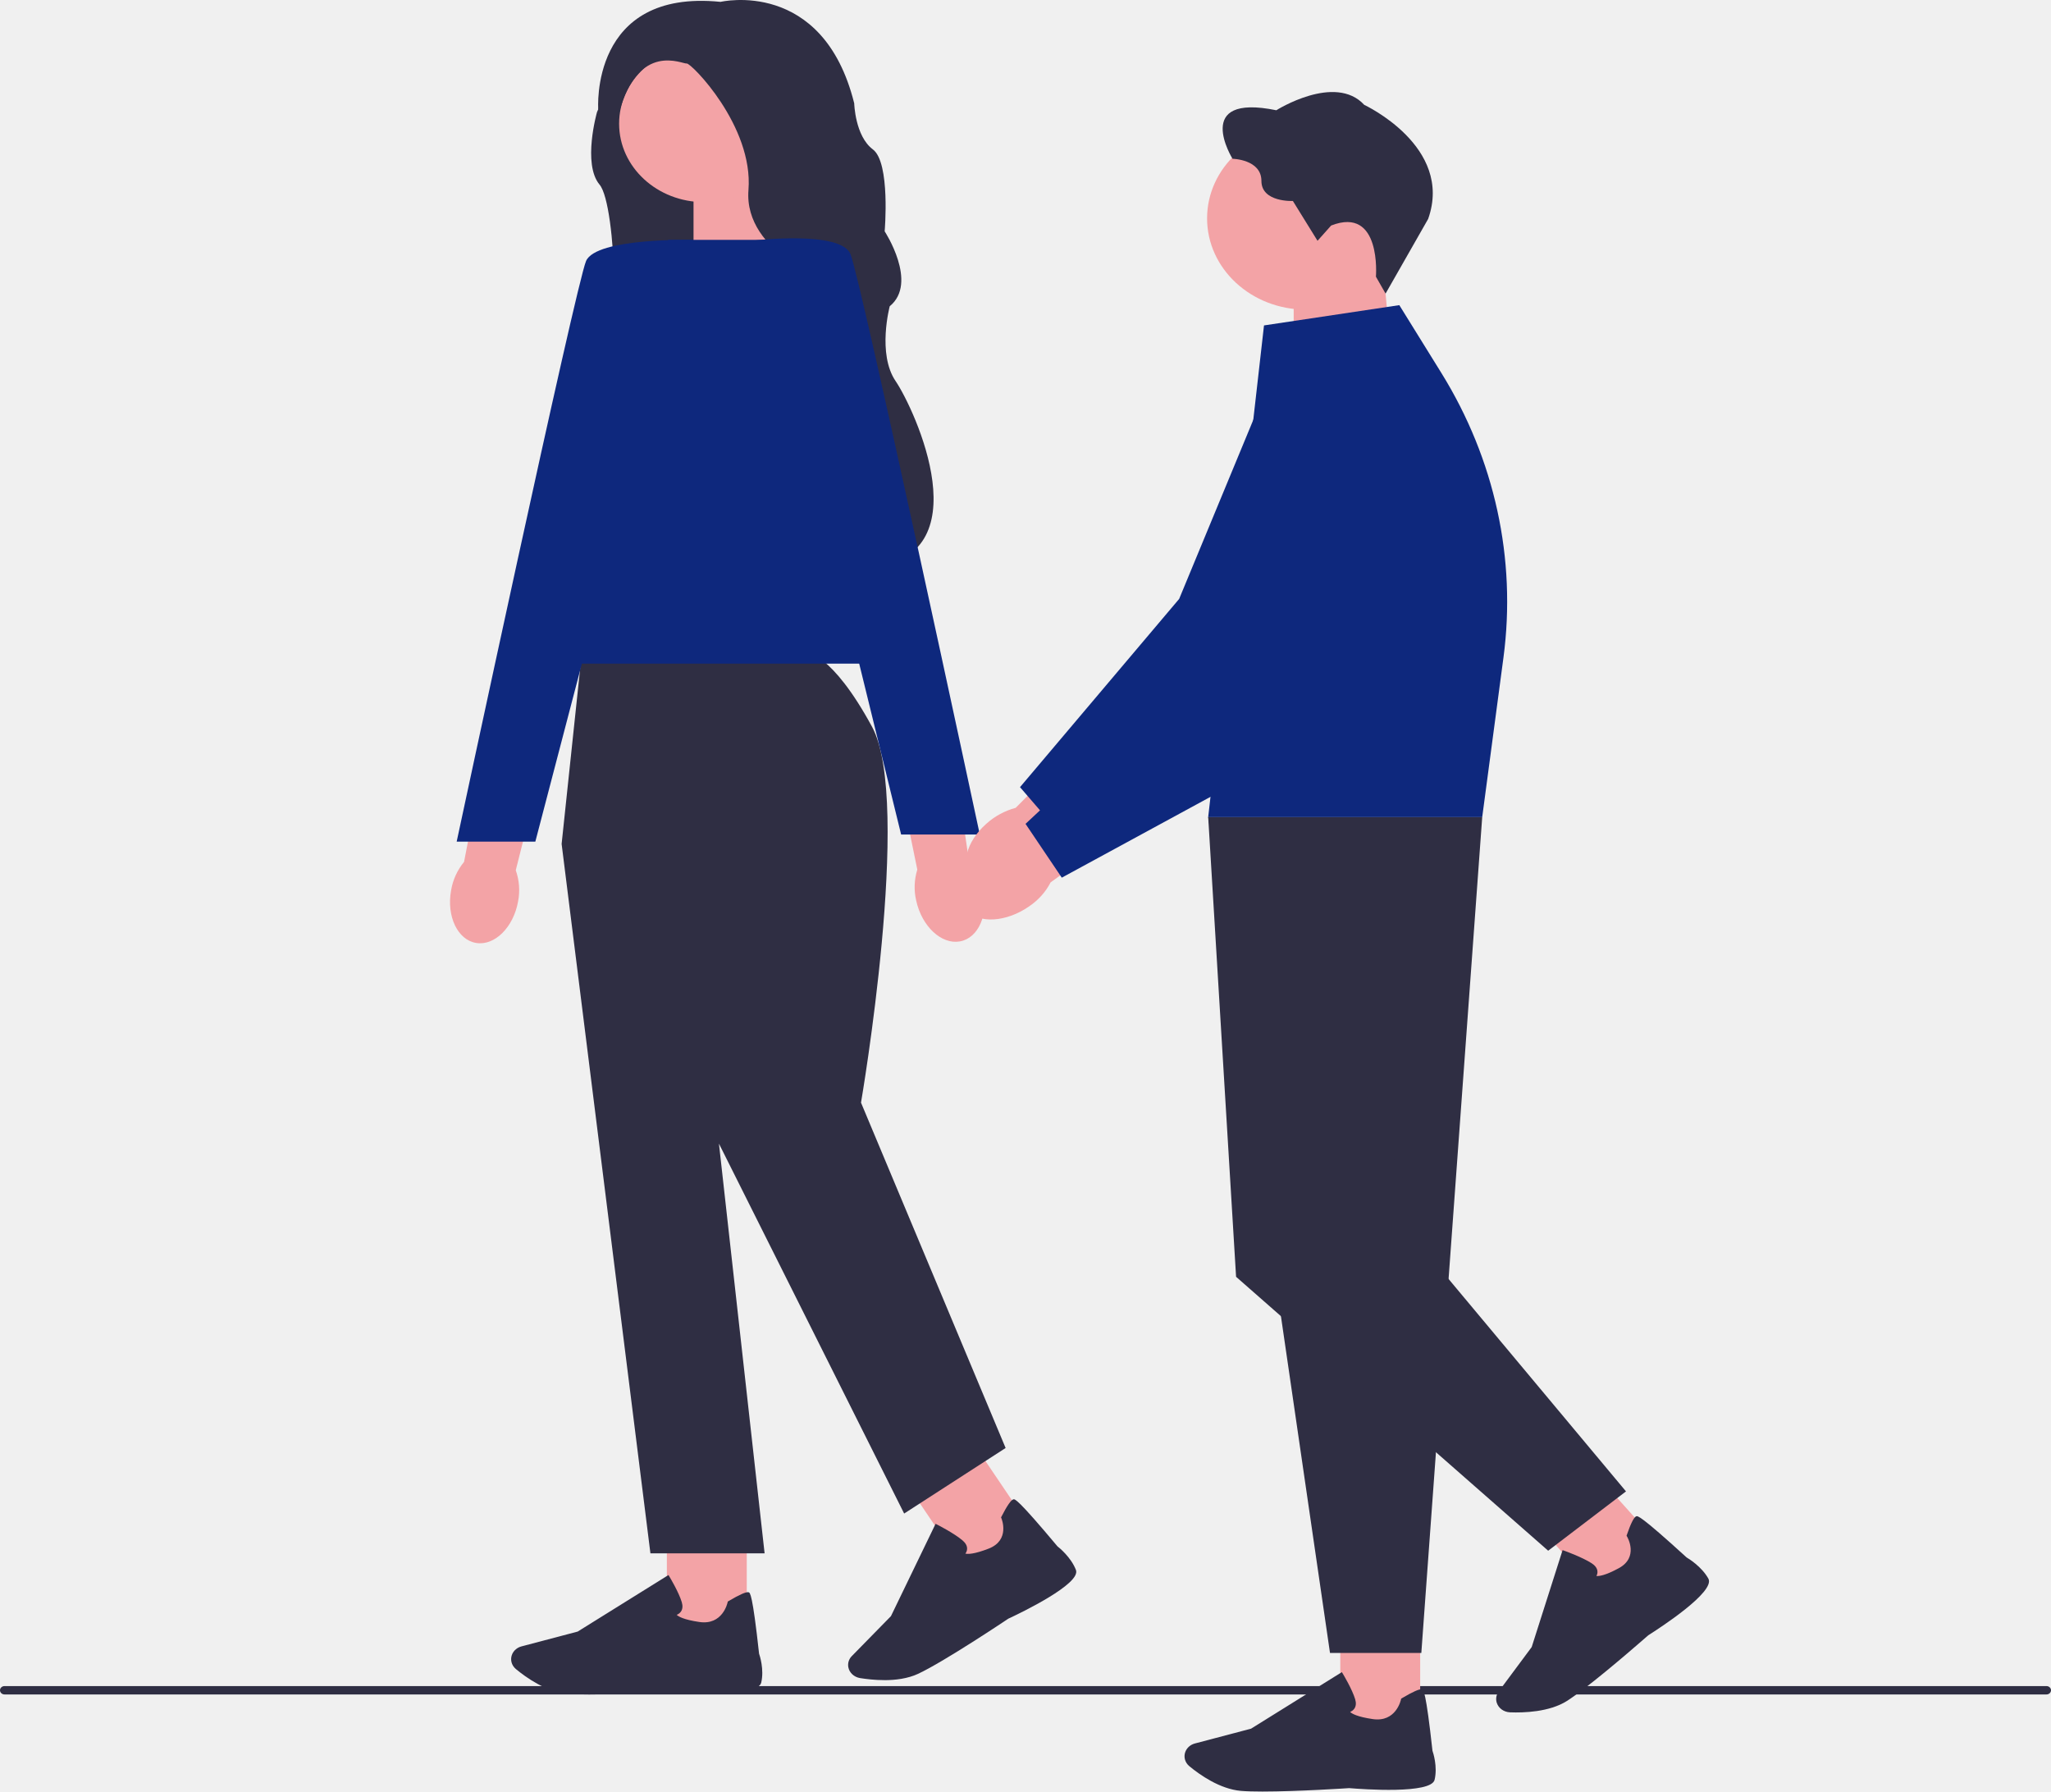
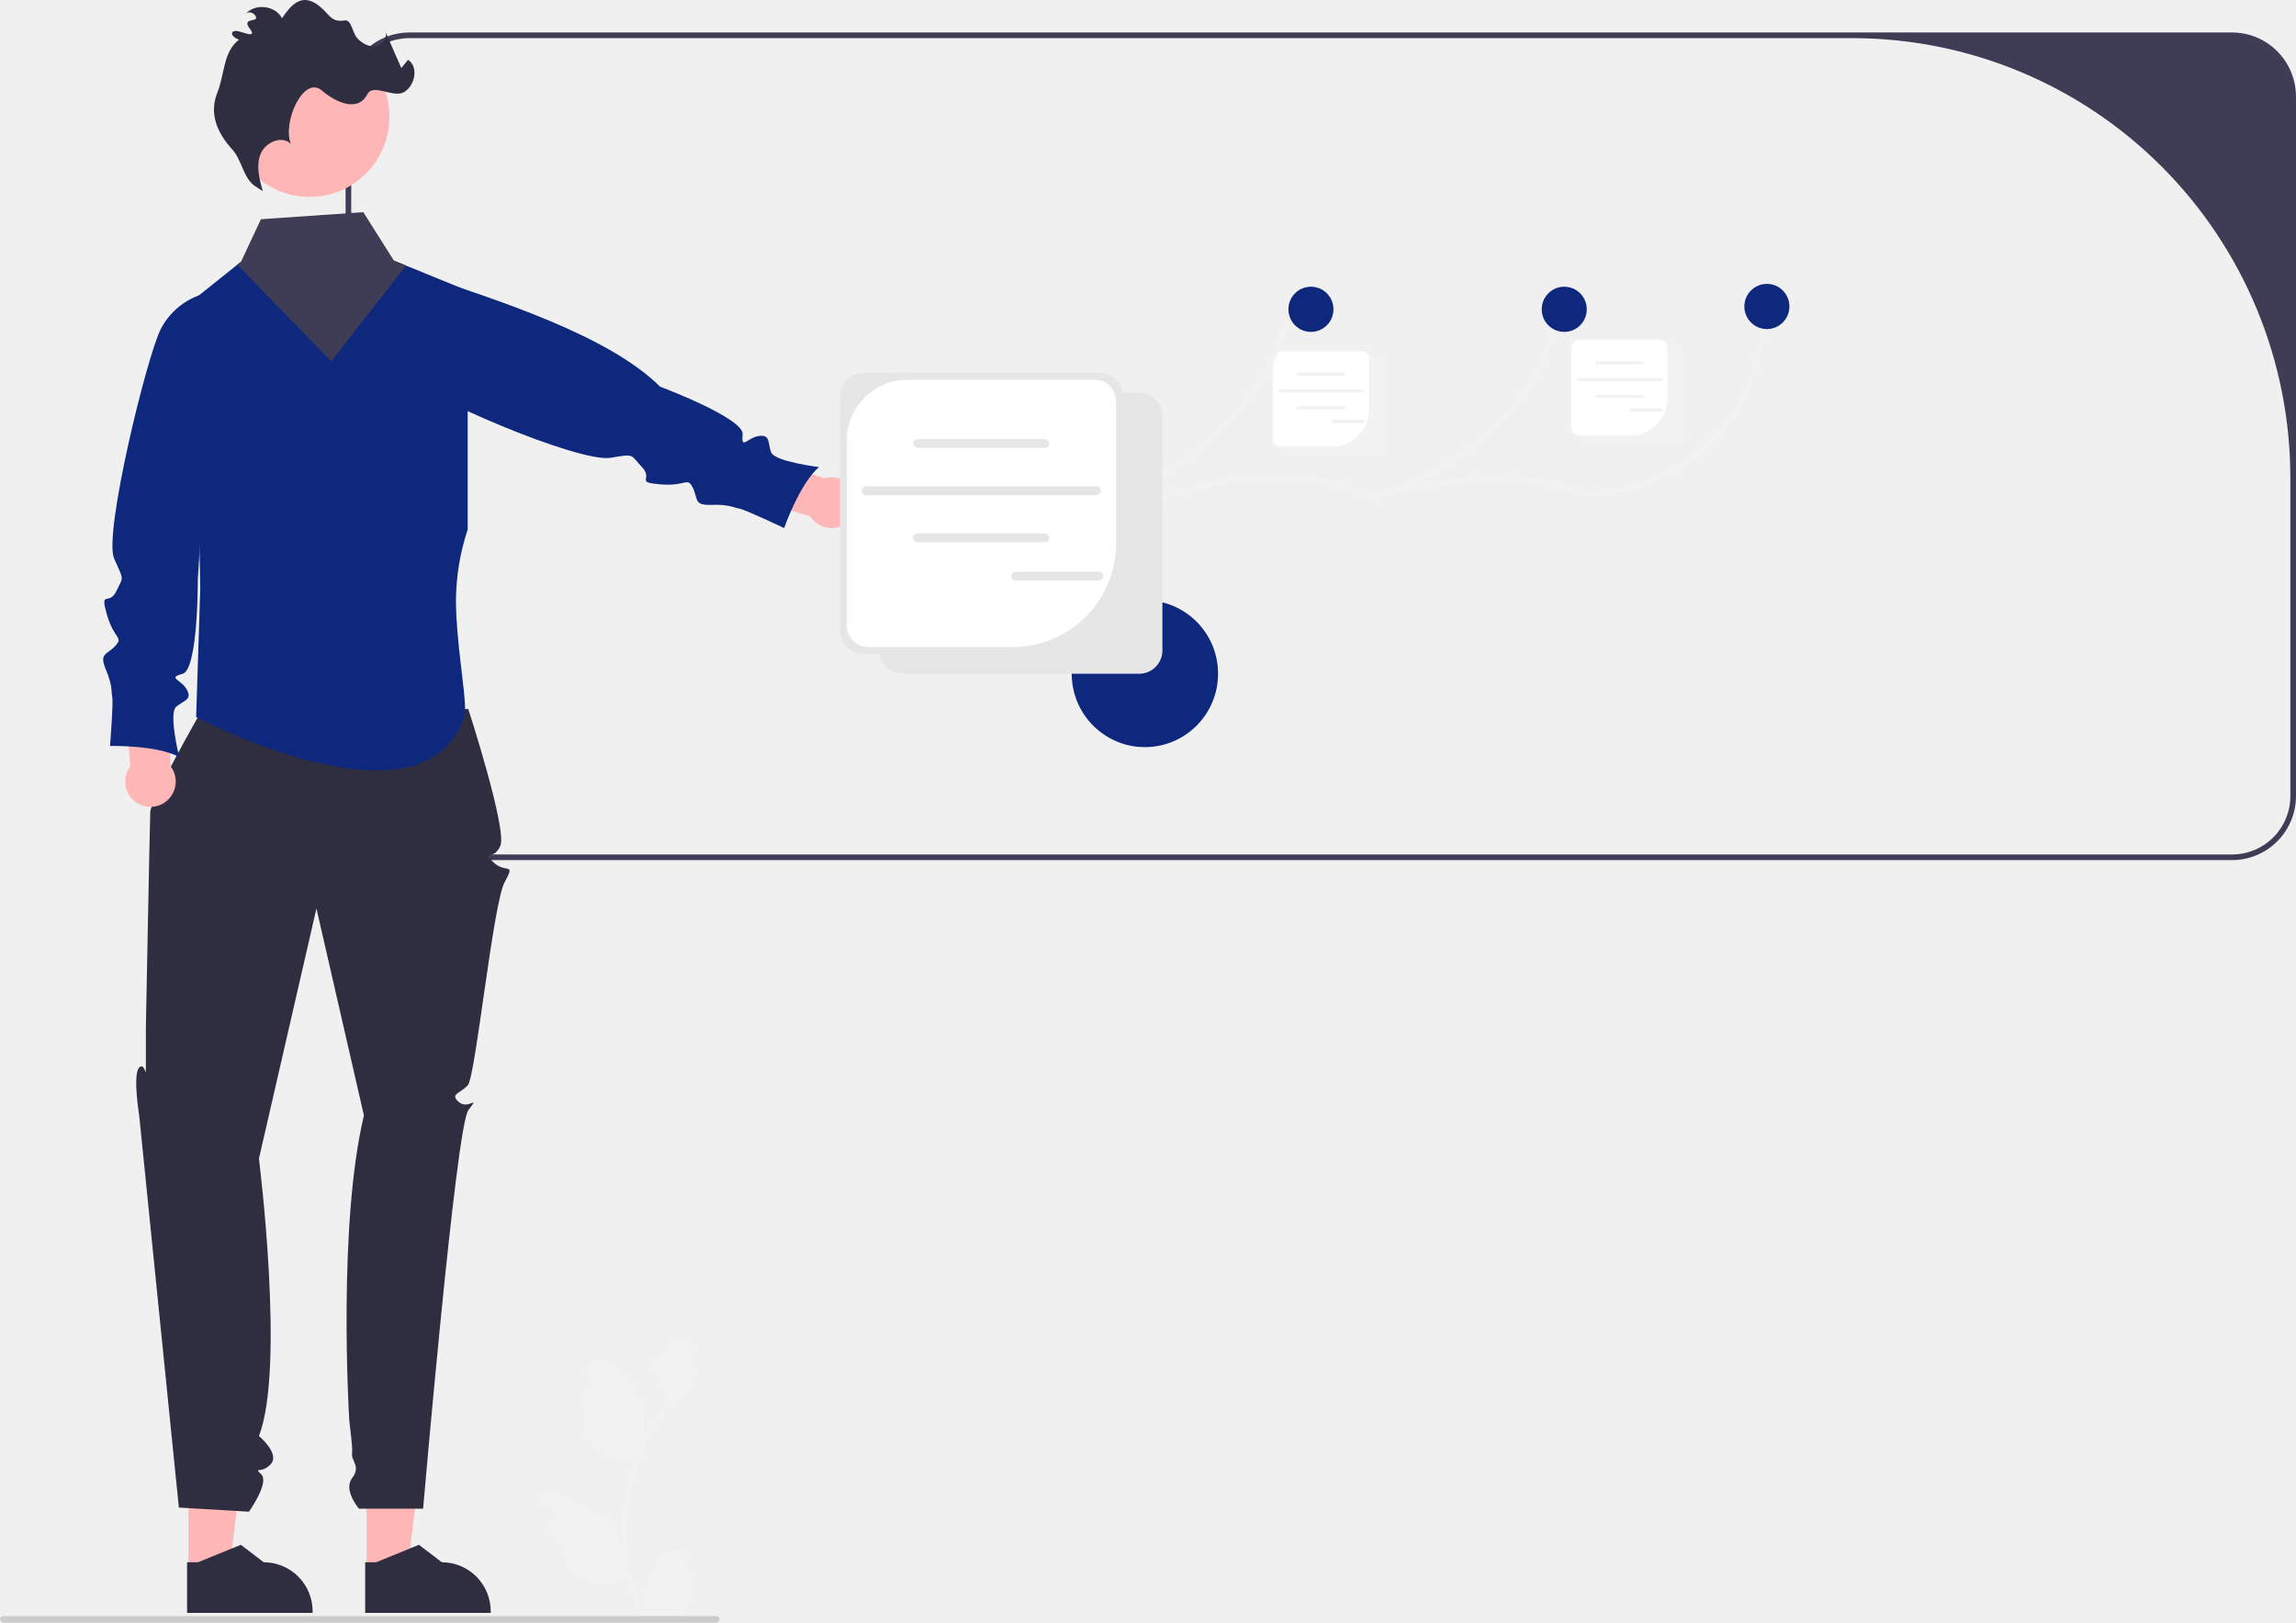
- <svg xmlns="http://www.w3.org/2000/svg" width="308" height="269" viewBox="0 0 308 269" fill="none">
-   <g clip-path="url(#clip0_66_5021)">
-     <path d="M0 253.793C0 254.141 0.304 254.422 0.682 254.422H307.318C307.696 254.422 308 254.141 308 253.793C308 253.444 307.696 253.164 307.318 253.164H0.682C0.304 253.164 0 253.444 0 253.793Z" fill="#2F2E43" />
-     <path d="M92.067 11.259L89.655 16.825C89.655 16.825 87.432 24.616 90.039 27.724C92.639 30.827 93.218 54.618 90.422 56.373C87.627 58.133 125.855 40.082 125.855 40.082C125.855 40.082 110.931 8.151 110.679 8.034C110.427 7.918 100.648 5.106 100.648 5.106L92.078 11.259H92.067Z" fill="#2F2E43" />
-     <path d="M116.958 38.772L104.148 42.657V25.647H115.766L116.958 38.772Z" fill="#F3A3A6" />
-     <path d="M77.802 135.343C77.109 139.239 74.29 142.035 71.512 141.586C68.734 141.136 67.038 137.611 67.737 133.71C67.989 132.15 68.659 130.67 69.69 129.407L72.864 112.931L81.503 114.601L77.453 130.665C77.985 132.187 78.106 133.789 77.802 135.343Z" fill="#F3A3A6" />
-     <path d="M112.14 229.214H100.144V244.918H112.14V229.214Z" fill="#F3A3A6" />
-     <path d="M88.463 254.422C87.203 254.422 86.08 254.395 85.232 254.321C82.047 254.052 79.005 251.879 77.475 250.611C76.788 250.04 76.57 249.131 76.925 248.348C77.183 247.788 77.693 247.365 78.329 247.201L86.75 244.981L100.385 236.492L100.539 236.746C100.597 236.841 101.937 239.066 102.384 240.568C102.556 241.138 102.51 241.614 102.252 241.984C102.075 242.238 101.823 242.386 101.622 242.47C101.868 242.708 102.642 243.195 105.025 243.543C108.502 244.051 109.236 240.726 109.264 240.589L109.287 240.478L109.39 240.414C111.046 239.431 112.066 238.982 112.415 239.077C112.633 239.135 112.999 239.241 113.99 248.295C114.088 248.581 114.781 250.663 114.311 252.656C113.801 254.823 103.535 254.078 101.479 253.909C101.422 253.914 93.734 254.422 88.469 254.422H88.463Z" fill="#2F2E43" />
-     <path d="M146.3 216.883L136.122 222.74L145.128 236.065L155.307 230.208L146.3 216.883Z" fill="#F3A3A6" />
-     <path d="M132.781 252.27C131.372 252.27 130.077 252.112 129.154 251.964C128.249 251.816 127.539 251.15 127.39 250.315C127.287 249.712 127.476 249.104 127.923 248.655L133.795 242.661L140.497 228.801L140.772 228.939C140.875 228.992 143.287 230.223 144.53 231.281C145.006 231.682 145.241 232.11 145.229 232.549C145.229 232.856 145.098 233.099 144.972 233.273C145.315 233.358 146.249 233.39 148.472 232.523C151.714 231.259 150.431 228.077 150.374 227.945L150.328 227.839L150.379 227.739C151.222 226.095 151.823 225.218 152.178 225.128C152.402 225.07 152.768 224.98 158.801 232.184C159.047 232.375 160.829 233.807 161.573 235.726C162.381 237.814 153.244 242.196 151.405 243.052C151.348 243.094 141.786 249.506 137.856 251.33C136.298 252.054 134.454 252.276 132.775 252.276L132.781 252.27Z" fill="#2F2E43" />
-     <path d="M120.974 97.888H87.386L84.339 126.716L97.675 233.236H114.821L107.964 171.715L135.777 227.258L151.015 217.416L129.298 165.562C129.298 165.562 137.054 120.389 130.959 109.136C124.864 97.888 120.974 97.888 120.974 97.888Z" fill="#2F2E43" />
-     <path d="M137.679 99.648H79.389L100.345 36.018H123.586L137.679 99.648Z" fill="#0E287D" />
-     <path d="M104.011 36.023C104.011 36.023 89.535 35.669 88.011 39.189C86.487 42.704 68.579 126.373 68.579 126.373H80.391L104.017 36.023H104.011Z" fill="#0E287D" />
-     <path d="M105.735 30.351C112.784 30.351 118.499 25.078 118.499 18.574C118.499 12.07 112.784 6.797 105.735 6.797C98.686 6.797 92.972 12.07 92.972 18.574C92.972 25.078 98.686 30.351 105.735 30.351Z" fill="#F3A3A6" />
-     <path d="M108.21 0.28C108.21 0.28 123.575 -3.351 128.278 15.514C128.278 15.514 128.404 20.435 131.074 22.428C133.743 24.42 132.85 34.733 132.85 34.733C132.85 34.733 137.931 42.466 133.612 45.981C133.612 45.981 131.704 53.128 134.499 57.229C137.295 61.331 147.836 83.891 130.306 85.265C130.306 85.265 121.415 80.312 125.608 65.549C129.802 50.786 125.099 42.63 125.099 42.63C125.099 42.63 111.636 38.127 112.398 28.517C113.16 18.907 103.759 9.414 103.129 9.536C102.499 9.657 95.888 6.137 92.966 16.92L89.838 16.428C89.838 16.428 88.526 -1.713 108.21 0.28Z" fill="#2F2E43" />
-     <path d="M147.63 133.456C148.483 137.325 146.919 140.862 144.147 141.353C141.374 141.845 138.435 139.101 137.587 135.232C137.226 133.689 137.284 132.092 137.753 130.57L134.379 114.126L143.098 112.852L145.499 129.196C146.581 130.443 147.309 131.902 147.63 133.456Z" fill="#F3A3A6" />
-     <path d="M113.429 36.097C113.429 36.097 126.181 34.606 127.705 38.121C129.229 41.636 147.137 125.305 147.137 125.305H135.324L113.429 36.097Z" fill="#0E287D" />
-     <path d="M148.134 123.672C145.04 126.399 144.129 130.126 146.106 131.986C148.077 133.852 152.184 133.149 155.283 130.416C156.538 129.343 157.477 128.001 158.033 126.5L170.98 114.776L164.61 109.141L152.528 121.293C150.866 121.748 149.366 122.562 148.145 123.667H148.134V123.672Z" fill="#F3A3A6" />
-     <path d="M153.181 118.185L177.075 89.927L189.65 59.56C191.025 56.246 193.918 53.746 197.596 52.705C201.273 51.663 205.192 52.229 208.343 54.264C213.493 57.584 215.137 63.942 212.169 69.054L192.789 102.423L192.761 102.476L159.597 125.638L153.181 118.196V118.185Z" fill="#0E287D" />
-     <path d="M209.179 56.283L194.273 60.803V41.013H207.793L209.179 56.283Z" fill="#F3A3A6" />
-     <path d="M196.118 46.489C204.319 46.489 210.967 40.355 210.967 32.788C210.967 25.221 204.319 19.087 196.118 19.087C187.917 19.087 181.269 25.221 181.269 32.788C181.269 40.355 187.917 46.489 196.118 46.489Z" fill="#F3A3A6" />
-     <path d="M199.899 33.861L197.854 36.155L194.153 30.177C194.153 30.177 189.427 30.404 189.427 27.164C189.427 23.923 185.09 23.839 185.09 23.839C185.09 23.839 178.949 13.949 191.667 16.555C191.667 16.555 200.483 10.979 204.871 15.746C204.871 15.746 218.317 21.994 214.467 32.872L208.074 44.084L206.624 41.546C206.624 41.546 207.501 30.89 199.899 33.861Z" fill="#2F2E43" />
-     <path d="M213.269 243.792H201.273V259.496H213.269V243.792Z" fill="#F3A3A6" />
-     <path d="M189.587 269C188.327 269 187.204 268.973 186.356 268.899C183.171 268.63 180.129 266.457 178.599 265.189C177.912 264.618 177.694 263.709 178.049 262.926C178.307 262.366 178.817 261.943 179.453 261.779L187.874 259.559L201.508 251.07L201.663 251.324C201.72 251.419 203.061 253.645 203.508 255.146C203.68 255.717 203.634 256.192 203.376 256.562C203.198 256.816 202.946 256.964 202.746 257.049C202.992 257.286 203.766 257.773 206.149 258.122C209.626 258.629 210.359 255.304 210.388 255.167L210.411 255.056L210.514 254.992C212.17 254.009 213.189 253.56 213.539 253.655C213.756 253.713 214.123 253.819 215.114 262.874C215.212 263.159 215.905 265.242 215.435 267.234C214.925 269.402 204.659 268.656 202.603 268.487C202.545 268.492 194.857 269 189.593 269H189.587Z" fill="#2F2E43" />
-     <path d="M238.675 220.253L229.432 227.309L240.281 239.409L249.524 232.354L238.675 220.253Z" fill="#F3A3A6" />
-     <path d="M237.852 253.581C236.878 254.321 235.996 254.961 235.297 255.405C232.656 257.07 228.812 257.186 226.761 257.107C225.839 257.07 225.042 256.499 224.773 255.685C224.584 255.098 224.687 254.475 225.059 253.973L230.015 247.307L234.655 232.75L234.947 232.856C235.056 232.893 237.623 233.823 239.009 234.716C239.536 235.055 239.828 235.451 239.885 235.884C239.925 236.186 239.834 236.45 239.736 236.635C240.092 236.672 241.02 236.593 243.099 235.462C246.13 233.812 244.4 230.815 244.319 230.689L244.262 230.588L244.297 230.482C244.892 228.749 245.368 227.808 245.706 227.676C245.918 227.591 246.267 227.454 253.285 233.855C253.56 234.013 255.531 235.213 256.545 237.026C257.65 238.998 249.223 244.463 247.522 245.536C247.482 245.573 241.908 250.484 237.852 253.581Z" fill="#2F2E43" />
-     <path d="M181.435 122.689H222.585L213.442 248.19H199.727L181.441 122.689H181.435Z" fill="#2F2E43" />
-     <path d="M189.816 129.603L181.435 122.689L185.623 191.711L232.49 232.84L244.176 223.933L216.867 191.241L189.816 129.603Z" fill="#2F2E43" />
-     <path d="M189.816 48.862L210.136 45.817L216.449 55.998C224.469 68.938 227.74 83.928 225.776 98.728L222.585 122.689H181.435L189.816 48.862Z" fill="#0E287D" />
-     <path d="M148.3 128.625C144.886 131.009 143.516 134.609 145.241 136.67C146.965 138.731 151.136 138.472 154.55 136.089C155.931 135.153 157.036 133.921 157.769 132.489L172.091 122.224L166.466 115.944L152.94 126.733C151.233 127.008 149.64 127.658 148.288 128.625H148.3Z" fill="#F3A3A6" />
-     <path d="M154 123.709L181.269 98.184L197.556 69.361C199.332 66.216 202.522 64.038 206.309 63.393C210.09 62.748 213.911 63.731 216.793 66.083C221.496 69.931 222.332 76.422 218.746 81.18L195.321 112.26L195.287 112.308L159.448 131.781L154.006 123.704H154V123.709Z" fill="#0E287D" />
+ <svg xmlns="http://www.w3.org/2000/svg" width="358" height="253" viewBox="0 0 358 253" fill="none">
+   <g clip-path="url(#clip0_66_5390)">
+     <path d="M178.516 116.48C184.817 116.48 189.925 111.353 189.925 105.03C189.925 98.706 184.817 93.58 178.516 93.58C172.214 93.58 167.106 98.706 167.106 105.03C167.106 111.353 172.214 116.48 178.516 116.48Z" fill="#0E287D" />
+     <path d="M53.886 15.057V124.103C53.889 126.752 54.94 129.291 56.806 131.165C58.673 133.038 61.204 134.092 63.843 134.095H348.043C350.683 134.092 353.213 133.038 355.08 131.165C356.947 129.291 357.997 126.752 358 124.103V15.057C357.997 12.408 356.947 9.868 355.08 7.995C353.213 6.121 350.683 5.068 348.043 5.064H63.843C61.204 5.068 58.673 6.121 56.806 7.995C54.94 9.868 53.889 12.408 53.886 15.057ZM54.764 15.057C54.764 12.64 55.721 10.323 57.423 8.614C59.126 6.905 61.435 5.945 63.843 5.945H288.806C306.925 5.945 324.301 13.168 337.113 26.025C349.925 38.882 357.122 56.319 357.122 74.501V124.103C357.122 126.519 356.166 128.837 354.463 130.545C352.76 132.254 350.451 133.214 348.043 133.214H63.843C61.435 133.214 59.126 132.254 57.423 130.545C55.721 128.837 54.764 126.519 54.764 124.103V15.057Z" fill="#3F3D56" />
+     <path d="M57.163 244.796L63.53 244.796L66.558 220.154L57.162 220.155L57.163 244.796Z" fill="#FFB6B6" />
+     <path d="M56.939 251.461L76.516 251.46V251.212C76.516 249.184 75.713 247.239 74.284 245.805C72.855 244.371 70.917 243.565 68.896 243.565H68.896L65.32 240.843L58.648 243.566L56.939 243.566L56.939 251.461Z" fill="#2F2E41" />
+     <path d="M29.393 244.796L35.759 244.796L38.788 220.154L29.392 220.155L29.393 244.796Z" fill="#FFB6B6" />
+     <path d="M29.169 251.461L48.745 251.46V251.212C48.745 249.184 47.943 247.239 46.514 245.805C45.085 244.371 43.147 243.565 41.126 243.565H41.125L37.549 240.843L30.877 243.566L29.169 243.566L29.169 251.461Z" fill="#2F2E41" />
+     <path d="M73.014 110.531C73.014 110.531 79.139 129.41 78.009 131.894C76.878 134.379 74.949 132.443 76.878 134.379C78.807 136.315 80.491 134.257 78.684 137.544C76.878 140.831 74.141 167.892 72.938 169.202C71.734 170.512 70.079 170.547 71.55 171.82C73.02 173.093 74.949 170.512 73.02 173.093C71.091 175.674 65.973 235.213 65.973 235.213H55.974C55.974 235.213 53.483 232.333 54.893 230.458C56.303 228.583 54.769 227.86 54.893 226.609C55.017 225.357 54.548 222.658 54.461 221.427C54.374 220.195 52.684 190.857 56.744 173.91L49.341 141.64L40.373 180.642C40.373 180.642 44.498 213.357 40.373 223.873C40.373 223.873 43.699 226.652 42.224 228.263C40.749 229.874 39.463 228.583 40.749 229.874C42.035 231.164 38.82 235.681 38.82 235.681L27.89 235.035L21.703 173.91C21.703 173.91 20.66 167.535 21.703 166.442C22.746 165.35 22.746 169.222 22.746 165.35V160.188C22.746 160.188 23.35 128.44 23.43 126.57C23.511 124.7 31.227 111.151 31.227 111.151L73.014 110.531Z" fill="#2F2E41" />
+     <path d="M72.923 45.328V82.553C71.726 86.157 71.108 89.93 71.093 93.73C71.133 100.058 72.519 107.35 72.515 110.539C72.533 110.962 72.488 111.385 72.379 111.794C66.24 129.651 33.752 113.423 30.799 111.904C30.659 111.833 30.584 111.794 30.584 111.794L31.225 91.792L31.115 86.04L30.356 46.587L31.036 46.041L36.995 41.272L37.579 40.805L39.37 43.425L55.33 42.324L61.421 40.633L63.321 41.408L71.887 44.905L72.923 45.328Z" fill="#0E287D" />
+     <path d="M128.548 74.58L117.363 70.869L114.359 76.985L126.323 80.486C126.714 81.109 127.271 81.61 127.93 81.933C128.589 82.256 129.325 82.388 130.055 82.314C130.785 82.24 131.48 81.964 132.062 81.515C132.644 81.067 133.089 80.464 133.349 79.776C133.608 79.087 133.671 78.34 133.53 77.617C133.389 76.895 133.05 76.226 132.551 75.686C132.053 75.146 131.414 74.757 130.706 74.561C129.999 74.366 129.251 74.372 128.548 74.58Z" fill="#FFB6B6" />
+     <path d="M62.089 41.707L62.042 41.893C61.168 45.402 60.052 55.424 62.444 58.13C65.514 61.609 90.317 72.231 95.244 71.366C99.066 70.694 98.279 70.92 100.108 72.829C101.936 74.738 98.901 75.183 102.98 75.517C107.058 75.852 107.14 74.284 108.013 76.022C108.887 77.76 108.11 78.808 110.886 78.711C113.661 78.614 114.357 79.134 115.312 79.305C116.267 79.476 122.263 82.328 122.263 82.328C122.263 82.328 124.668 75.442 127.695 72.82C127.695 72.82 120.752 71.973 120.226 70.495C119.701 69.017 120.13 67.71 118.309 67.977C116.488 68.245 115.541 70.25 115.792 67.725C116.044 65.199 102.927 60.282 102.927 60.282C95.011 52.461 78.747 47.028 62.089 41.707Z" fill="#0E287D" />
+     <path d="M26.602 119.452L26.095 107.642L19.331 106.991L20.31 119.459C19.869 120.047 19.599 120.746 19.532 121.48C19.465 122.213 19.602 122.95 19.93 123.609C20.258 124.267 20.762 124.821 21.386 125.208C22.01 125.595 22.729 125.8 23.463 125.799C24.196 125.798 24.915 125.592 25.539 125.204C26.162 124.816 26.665 124.261 26.991 123.601C27.317 122.942 27.454 122.204 27.385 121.471C27.316 120.738 27.045 120.039 26.602 119.452Z" fill="#FFB6B6" />
+     <path d="M33.672 45.438L33.483 45.46C31.72 45.669 30.034 46.306 28.572 47.316C27.109 48.325 25.914 49.678 25.089 51.255C22.936 55.37 16.123 83.239 17.791 87.063C19.347 90.63 19.282 89.753 18.152 92.145C17.021 94.538 15.53 91.848 16.665 95.794C17.799 99.739 19.289 99.26 17.979 100.696C16.669 102.132 15.418 101.774 16.492 104.344C17.566 106.914 17.328 107.752 17.507 108.708C17.687 109.665 17.155 116.302 17.155 116.302C17.155 116.302 24.424 116.118 27.94 118.029C27.94 118.029 26.268 111.214 27.459 110.196C28.65 109.179 30.02 109.118 29.125 107.505C28.23 105.891 26.026 105.713 28.468 105.054C30.911 104.394 30.842 90.343 30.842 90.343L33.672 45.438Z" fill="#0E287D" />
+     <path d="M51.1 30.386C50.815 30.452 50.529 30.509 50.244 30.553C49.373 30.697 48.488 30.743 47.607 30.69C45.311 30.566 43.094 29.807 41.201 28.496C39.309 27.185 37.816 25.373 36.887 23.262C35.958 21.152 35.63 18.824 35.939 16.538C36.248 14.251 37.182 12.095 38.638 10.309C40.093 8.522 42.014 7.176 44.185 6.418C46.357 5.66 48.696 5.52 50.942 6.015C53.188 6.509 55.253 7.618 56.909 9.219C58.565 10.82 59.747 12.849 60.324 15.083C60.35 15.184 60.377 15.281 60.399 15.383C61.148 18.61 60.589 22.003 58.845 24.816C57.101 27.63 54.315 29.633 51.1 30.386Z" fill="#FFB6B6" />
+     <path d="M39.61 28.912C37.879 27.552 37.711 24.96 36.233 23.326C33.763 20.594 32.602 17.655 33.896 14.418C35.041 11.556 34.797 8.036 37.263 6.194C36.052 5.754 35.767 4.84 36.835 4.823C37.556 4.812 40.241 6.194 38.949 4.473C37.657 2.751 40.103 3.431 39.941 2.726C39.779 2.022 38.742 1.631 38.284 2.19C39.745 0.472 42.935 0.838 43.972 2.843C45.428 0.653 46.974 -0.854 49.202 0.536C51.39 1.901 51.361 3.588 53.715 3.182C54.821 2.992 54.925 5.089 55.681 5.922C56.437 6.755 57.542 7.399 58.645 7.19C59.748 6.981 60.591 5.602 59.973 4.661L62.573 10.613L63.62 9.323C65.285 10.412 64.738 13.253 63.062 14.325C61.387 15.396 58.189 12.919 57.279 14.692C55.846 17.487 52.483 16.076 50.173 14.101C47.373 11.705 43.993 18.988 45.342 22.423C43.942 21.044 41.352 22.189 40.627 24.018C39.902 25.847 40.434 27.908 40.971 29.801L39.61 28.912Z" fill="#2F2E41" />
+     <path d="M212.581 70.032H199.408C199.066 70.032 198.738 69.895 198.497 69.653C198.255 69.41 198.119 69.081 198.119 68.738V55.681C198.119 55.337 198.255 55.009 198.497 54.766C198.738 54.523 199.066 54.387 199.408 54.387H212.581C212.923 54.387 213.25 54.523 213.492 54.766C213.734 55.009 213.87 55.337 213.87 55.681V68.738C213.87 69.081 213.734 69.41 213.492 69.653C213.25 69.895 212.923 70.032 212.581 70.032Z" fill="#F2F2F2" />
+     <path d="M214.774 71.132H201.601C201.259 71.132 200.931 70.995 200.69 70.753C200.448 70.51 200.312 70.181 200.312 69.838V56.781C200.312 56.438 200.448 56.109 200.69 55.866C200.931 55.624 201.259 55.487 201.601 55.487H214.774C215.115 55.487 215.443 55.624 215.685 55.866C215.926 56.109 216.062 56.438 216.063 56.781V69.838C216.062 70.181 215.926 70.51 215.685 70.753C215.443 70.995 215.115 71.132 214.774 71.132Z" fill="#F2F2F2" />
+     <path d="M199.684 54.772C199.371 54.772 199.07 54.897 198.849 55.119C198.627 55.341 198.503 55.643 198.503 55.957V68.461C198.503 68.775 198.627 69.077 198.849 69.299C199.07 69.522 199.371 69.646 199.684 69.646H207.739C209.263 69.646 210.725 69.039 211.803 67.957C212.88 66.876 213.486 65.409 213.486 63.879V55.957C213.486 55.643 213.362 55.341 213.14 55.119C212.918 54.897 212.618 54.772 212.305 54.772H199.684Z" fill="white" />
+     <path d="M209.522 58.567H202.438C202.373 58.567 202.311 58.541 202.265 58.495C202.219 58.449 202.193 58.386 202.193 58.321C202.193 58.255 202.219 58.193 202.265 58.147C202.311 58.101 202.373 58.075 202.438 58.075H209.522C209.587 58.075 209.65 58.101 209.696 58.147C209.741 58.193 209.767 58.255 209.767 58.321C209.767 58.386 209.741 58.449 209.696 58.495C209.65 58.541 209.587 58.567 209.522 58.567Z" fill="#F2F2F2" />
+     <path d="M209.522 63.811H202.438C202.373 63.811 202.311 63.785 202.265 63.739C202.219 63.693 202.193 63.63 202.193 63.565C202.193 63.5 202.219 63.438 202.265 63.391C202.311 63.345 202.373 63.319 202.438 63.319H209.522C209.587 63.319 209.65 63.345 209.696 63.391C209.741 63.438 209.767 63.5 209.767 63.565C209.767 63.63 209.741 63.693 209.696 63.739C209.65 63.785 209.587 63.811 209.522 63.811Z" fill="#F2F2F2" />
+     <path d="M212.399 61.191H199.562C199.497 61.191 199.435 61.165 199.389 61.119C199.343 61.072 199.317 61.01 199.317 60.945C199.317 60.88 199.343 60.817 199.389 60.771C199.435 60.725 199.497 60.699 199.562 60.699H212.399C212.464 60.699 212.526 60.725 212.572 60.771C212.618 60.817 212.644 60.88 212.644 60.945C212.644 61.01 212.618 61.072 212.572 61.119C212.526 61.165 212.464 61.191 212.399 61.191Z" fill="#F2F2F2" />
+     <path d="M212.53 65.944H207.893C207.828 65.944 207.765 65.918 207.719 65.872C207.673 65.826 207.647 65.763 207.647 65.698C207.647 65.633 207.673 65.57 207.719 65.524C207.765 65.478 207.828 65.452 207.893 65.452H212.53C212.595 65.452 212.657 65.478 212.703 65.524C212.749 65.57 212.775 65.633 212.775 65.698C212.775 65.763 212.749 65.826 212.703 65.872C212.657 65.918 212.595 65.944 212.53 65.944Z" fill="#F2F2F2" />
+     <path d="M172.853 78.206L172.682 78.121C162.686 73.162 151.872 73.167 139.624 78.135L139.295 77.318C151.719 72.279 162.714 72.256 172.899 77.247C187.233 71.773 196.447 62.496 200.289 49.669L201.13 49.923C197.189 63.078 187.735 72.572 173.031 78.139L172.853 78.206Z" fill="#F2F2F2" />
+     <path d="M214.552 78.206L214.38 78.125C204.556 73.5 193.736 73.504 181.302 78.139L180.996 77.313C193.588 72.619 204.577 72.596 214.58 77.247C230.629 70.812 239.842 61.55 241.967 49.717L242.831 49.873C240.641 62.069 231.185 71.578 214.728 78.135L214.552 78.206Z" fill="#F2F2F2" />
+     <path d="M247.414 77.737L247.306 77.69C239.211 74.198 228.679 74.206 214.164 77.714L213.958 76.858C228.603 73.318 239.279 73.31 247.543 76.835C263.946 74.822 272.889 65.815 274.876 49.302L275.748 49.408C273.699 66.421 264.47 75.683 247.531 77.723L247.414 77.737Z" fill="#F2F2F2" />
+     <path d="M204.407 51.744C206.346 51.744 207.918 50.167 207.918 48.221C207.918 46.276 206.346 44.698 204.407 44.698C202.468 44.698 200.896 46.276 200.896 48.221C200.896 50.167 202.468 51.744 204.407 51.744Z" fill="#0E287D" />
+     <path d="M243.902 51.744C245.841 51.744 247.413 50.167 247.413 48.221C247.413 46.276 245.841 44.698 243.902 44.698C241.963 44.698 240.392 46.276 240.392 48.221C240.392 50.167 241.963 51.744 243.902 51.744Z" fill="#0E287D" />
+     <path d="M275.499 51.304C277.438 51.304 279.01 49.727 279.01 47.781C279.01 45.835 277.438 44.258 275.499 44.258C273.56 44.258 271.988 45.835 271.988 47.781C271.988 49.727 273.56 51.304 275.499 51.304Z" fill="#0E287D" />
+     <path d="M177.635 105.041H140.732C139.775 105.04 138.857 104.658 138.18 103.979C137.503 103.299 137.122 102.378 137.121 101.417V64.837C137.122 63.876 137.503 62.955 138.18 62.275C138.857 61.596 139.775 61.214 140.732 61.212H177.635C178.592 61.214 179.51 61.596 180.187 62.275C180.864 62.955 181.245 63.876 181.246 64.837V101.417C181.245 102.378 180.864 103.299 180.187 103.979C179.51 104.658 178.592 105.04 177.635 105.041Z" fill="#E6E6E6" />
+     <path d="M171.491 101.959H134.588C133.631 101.958 132.713 101.575 132.036 100.896C131.358 100.217 130.978 99.295 130.977 98.334V61.754C130.978 60.793 131.358 59.872 132.036 59.193C132.713 58.513 133.631 58.131 134.588 58.13H171.491C172.448 58.131 173.366 58.513 174.043 59.193C174.72 59.872 175.101 60.793 175.102 61.754V98.335C175.101 99.295 174.72 100.217 174.043 100.896C173.366 101.575 172.448 101.958 171.491 101.959Z" fill="#E6E6E6" />
+     <path d="M141.461 59.209C138.966 59.209 136.573 60.204 134.808 61.975C133.044 63.745 132.053 66.147 132.053 68.65V97.558C132.053 97.994 132.138 98.426 132.305 98.829C132.471 99.232 132.715 99.598 133.022 99.906C133.329 100.214 133.694 100.459 134.095 100.626C134.497 100.793 134.927 100.879 135.362 100.879H157.927C160.041 100.879 162.134 100.461 164.088 99.649C166.041 98.837 167.816 97.647 169.311 96.147C170.806 94.646 171.992 92.865 172.801 90.905C173.61 88.945 174.026 86.844 174.026 84.722V62.53C174.026 61.649 173.678 60.805 173.057 60.182C172.437 59.559 171.595 59.209 170.717 59.209H141.461Z" fill="white" />
+     <path d="M162.923 69.84H143.079C142.897 69.84 142.722 69.767 142.593 69.638C142.464 69.509 142.392 69.334 142.392 69.151C142.392 68.968 142.464 68.793 142.593 68.664C142.722 68.534 142.897 68.462 143.079 68.462H162.923C163.105 68.462 163.28 68.534 163.409 68.664C163.537 68.793 163.61 68.968 163.61 69.151C163.61 69.334 163.537 69.509 163.409 69.638C163.28 69.767 163.105 69.84 162.923 69.84Z" fill="#E6E6E6" />
+     <path d="M162.923 84.532H143.078C142.988 84.532 142.899 84.515 142.815 84.48C142.732 84.446 142.656 84.395 142.592 84.331C142.528 84.267 142.477 84.191 142.443 84.107C142.408 84.024 142.39 83.934 142.39 83.843C142.39 83.753 142.408 83.663 142.443 83.579C142.477 83.496 142.528 83.419 142.592 83.356C142.656 83.291 142.732 83.241 142.815 83.206C142.899 83.172 142.988 83.154 143.078 83.154H162.923C163.105 83.155 163.279 83.228 163.407 83.357C163.536 83.486 163.608 83.661 163.608 83.843C163.608 84.026 163.536 84.201 163.407 84.33C163.279 84.459 163.105 84.532 162.923 84.532Z" fill="#E6E6E6" />
+     <path d="M170.981 77.191H135.02C134.838 77.191 134.663 77.118 134.535 76.989C134.406 76.86 134.333 76.685 134.333 76.502C134.333 76.319 134.406 76.144 134.535 76.015C134.663 75.886 134.838 75.813 135.02 75.813H170.981C171.163 75.813 171.338 75.886 171.467 76.015C171.596 76.144 171.668 76.319 171.668 76.502C171.668 76.685 171.596 76.86 171.467 76.989C171.338 77.118 171.163 77.191 170.981 77.191Z" fill="#E6E6E6" />
+     <path d="M171.349 90.506H158.357C158.267 90.506 158.178 90.489 158.095 90.454C158.011 90.419 157.936 90.369 157.872 90.305C157.808 90.241 157.758 90.165 157.723 90.081C157.689 89.998 157.671 89.908 157.671 89.817C157.671 89.727 157.689 89.637 157.723 89.554C157.758 89.47 157.808 89.394 157.872 89.33C157.936 89.266 158.011 89.216 158.095 89.181C158.178 89.146 158.267 89.128 158.357 89.128H171.349C171.531 89.128 171.705 89.201 171.834 89.33C171.963 89.459 172.035 89.635 172.035 89.817C172.035 90 171.963 90.175 171.834 90.305C171.705 90.434 171.531 90.506 171.349 90.506Z" fill="#E6E6E6" />
+     <path d="M259.097 68.27H245.924C245.583 68.27 245.255 68.133 245.013 67.891C244.772 67.648 244.636 67.32 244.635 66.977V53.919C244.636 53.576 244.772 53.247 245.013 53.004C245.255 52.762 245.583 52.625 245.924 52.625H259.097C259.439 52.625 259.767 52.762 260.009 53.004C260.25 53.247 260.386 53.576 260.387 53.919V66.977C260.386 67.32 260.25 67.648 260.009 67.891C259.767 68.133 259.439 68.27 259.097 68.27Z" fill="#F2F2F2" />
+     <path d="M261.291 69.371H248.118C247.776 69.371 247.448 69.234 247.207 68.992C246.965 68.749 246.829 68.42 246.829 68.077V55.019C246.829 54.676 246.965 54.347 247.207 54.105C247.448 53.862 247.776 53.726 248.118 53.726H261.291C261.632 53.726 261.96 53.862 262.202 54.105C262.444 54.347 262.58 54.676 262.58 55.019V68.077C262.58 68.42 262.444 68.749 262.202 68.992C261.96 69.234 261.633 69.371 261.291 69.371Z" fill="#F2F2F2" />
+     <path d="M246.201 53.01C245.887 53.01 245.587 53.135 245.366 53.357C245.144 53.58 245.02 53.881 245.02 54.196V66.699C245.02 67.014 245.144 67.315 245.366 67.537C245.587 67.76 245.887 67.885 246.201 67.885H254.256C255.78 67.885 257.242 67.277 258.319 66.195C259.397 65.114 260.003 63.647 260.003 62.117V54.196C260.003 53.881 259.878 53.58 259.657 53.357C259.435 53.135 259.135 53.01 258.821 53.01H246.201Z" fill="white" />
+     <path d="M256.039 56.805H248.955C248.89 56.805 248.828 56.779 248.782 56.733C248.736 56.687 248.71 56.625 248.71 56.559C248.71 56.494 248.736 56.432 248.782 56.386C248.828 56.339 248.89 56.313 248.955 56.313H256.039C256.104 56.313 256.166 56.339 256.212 56.386C256.258 56.432 256.284 56.494 256.284 56.559C256.284 56.625 256.258 56.687 256.212 56.733C256.166 56.779 256.104 56.805 256.039 56.805Z" fill="#F2F2F2" />
+     <path d="M256.039 62.05H248.955C248.89 62.05 248.828 62.024 248.782 61.978C248.736 61.932 248.71 61.869 248.71 61.804C248.71 61.739 248.736 61.676 248.782 61.63C248.828 61.584 248.89 61.558 248.955 61.558H256.039C256.104 61.558 256.166 61.584 256.212 61.63C256.258 61.676 256.284 61.739 256.284 61.804C256.284 61.869 256.258 61.932 256.212 61.978C256.166 62.024 256.104 62.05 256.039 62.05Z" fill="#F2F2F2" />
+     <path d="M258.915 59.429H246.079C246.014 59.429 245.951 59.404 245.905 59.357C245.859 59.311 245.833 59.249 245.833 59.184C245.833 59.118 245.859 59.056 245.905 59.01C245.951 58.963 246.014 58.938 246.079 58.938H258.915C258.98 58.938 259.043 58.963 259.089 59.01C259.135 59.056 259.161 59.118 259.161 59.184C259.161 59.249 259.135 59.311 259.089 59.357C259.043 59.404 258.98 59.429 258.915 59.429Z" fill="#F2F2F2" />
+     <path d="M259.047 64.182H254.409C254.344 64.182 254.282 64.156 254.236 64.11C254.19 64.064 254.164 64.002 254.164 63.936C254.164 63.871 254.19 63.809 254.236 63.763C254.282 63.716 254.344 63.69 254.409 63.69H259.047C259.112 63.69 259.174 63.716 259.22 63.763C259.266 63.809 259.292 63.871 259.292 63.936C259.292 64.002 259.266 64.064 259.22 64.11C259.174 64.156 259.112 64.182 259.047 64.182Z" fill="#F2F2F2" />
+     <path d="M108.09 245.367C107.886 245.376 107.684 245.323 107.511 245.213C107.339 245.103 107.204 244.943 107.125 244.754C107.046 244.565 107.028 244.356 107.071 244.156C107.114 243.956 107.218 243.774 107.368 243.635L107.436 243.362C107.427 243.341 107.418 243.319 107.409 243.297C107.204 242.81 106.859 242.395 106.419 242.103C105.979 241.812 105.464 241.658 104.936 241.66C104.409 241.662 103.895 241.82 103.457 242.114C103.019 242.409 102.678 242.827 102.476 243.316C101.669 245.266 100.642 247.219 100.389 249.281C100.278 250.192 100.325 251.116 100.528 252.011C98.633 247.863 97.649 243.354 97.642 238.791C97.642 237.646 97.706 236.502 97.832 235.364C97.937 234.431 98.083 233.504 98.269 232.585C99.285 227.595 101.465 222.918 104.632 218.938C106.165 218.098 107.404 216.808 108.184 215.24C108.466 214.676 108.665 214.075 108.776 213.454C108.603 213.476 108.124 210.834 108.254 210.672C108.013 210.305 107.582 210.123 107.319 209.765C106.01 207.984 104.207 208.295 103.266 210.715C101.255 211.733 101.236 213.422 102.469 215.046C103.254 216.08 103.362 217.478 104.051 218.585C103.98 218.676 103.906 218.764 103.836 218.855C102.54 220.526 101.411 222.321 100.465 224.214C100.695 222.094 100.42 219.949 99.663 217.956C98.896 216.099 97.458 214.535 96.192 212.929C95.857 212.498 95.402 212.176 94.885 212.004C94.368 211.832 93.811 211.818 93.286 211.963C92.761 212.109 92.29 212.407 91.934 212.821C91.578 213.234 91.351 213.745 91.284 214.287C91.281 214.311 91.279 214.334 91.276 214.358C91.465 214.465 91.649 214.578 91.829 214.697C92.055 214.849 92.23 215.066 92.332 215.319C92.433 215.573 92.456 215.851 92.397 216.118C92.338 216.384 92.201 216.627 92.002 216.814C91.803 217 91.553 217.122 91.284 217.164L91.257 217.168C91.324 217.849 91.442 218.523 91.611 219.185C89.986 225.489 93.494 227.785 98.501 227.889C98.612 227.945 98.72 228.002 98.83 228.056C97.879 230.761 97.283 233.577 97.056 236.436C96.927 238.122 96.935 239.816 97.078 241.502L97.07 241.442C96.707 239.568 95.711 237.877 94.25 236.655C92.079 234.866 89.013 234.207 86.672 232.769C86.423 232.609 86.134 232.523 85.838 232.522C85.542 232.521 85.252 232.606 85.003 232.765C84.753 232.924 84.554 233.151 84.429 233.42C84.304 233.689 84.258 233.988 84.297 234.282L84.307 234.345C84.656 234.488 84.996 234.652 85.324 234.837C85.512 234.944 85.696 235.057 85.877 235.176C86.103 235.328 86.278 235.545 86.38 235.798C86.481 236.052 86.504 236.33 86.445 236.597C86.386 236.863 86.248 237.106 86.05 237.293C85.851 237.479 85.601 237.602 85.332 237.643L85.304 237.648C85.285 237.65 85.267 237.653 85.248 237.656C85.844 239.085 86.681 240.4 87.722 241.544C88.738 247.048 93.1 247.57 97.767 245.967H97.77C98.282 248.2 99.024 250.373 99.984 252.452H107.892C107.92 252.364 107.945 252.273 107.971 252.185C107.239 252.231 106.504 252.187 105.783 252.054C106.37 251.332 106.956 250.603 107.543 249.881C107.556 249.867 107.568 249.853 107.58 249.838C107.877 249.469 108.178 249.102 108.476 248.732L108.476 248.731C108.492 247.598 108.362 246.467 108.09 245.367Z" fill="#F2F2F2" />
+     <path d="M2.3126e-06 252.476C-0 252.545 0.013 252.613 0.039 252.677C0.066 252.741 0.104 252.799 0.153 252.847C0.201 252.896 0.259 252.935 0.322 252.961C0.386 252.987 0.454 253 0.522 253H111.675C111.814 253 111.946 252.945 112.044 252.847C112.142 252.748 112.197 252.615 112.197 252.476C112.197 252.337 112.142 252.204 112.044 252.106C111.946 252.007 111.814 251.952 111.675 251.952H0.522C0.454 251.952 0.386 251.965 0.322 251.992C0.259 252.018 0.201 252.056 0.153 252.105C0.104 252.154 0.066 252.212 0.039 252.275C0.013 252.339 -0 252.407 2.3126e-06 252.476Z" fill="#CCCCCC" />
+     <path d="M47.606 30.69L50.244 30.553C49.373 30.697 48.488 30.743 47.606 30.69Z" fill="#F2F2F2" />
+     <path d="M63.321 41.409L62.887 41.964L61.72 43.452L51.64 56.315L36.996 41.272L37.579 40.805L40.686 34.178L56.647 33.077L61.421 40.633L63.321 41.409Z" fill="#3F3D56" />
  </g>
  <defs>
-     <clipPath id="clip0_66_5021">
-       <rect width="308" height="269" fill="white" />
+     <clipPath id="clip0_66_5390">
+       <rect width="358" height="253" fill="white" />
    </clipPath>
  </defs>
</svg>
